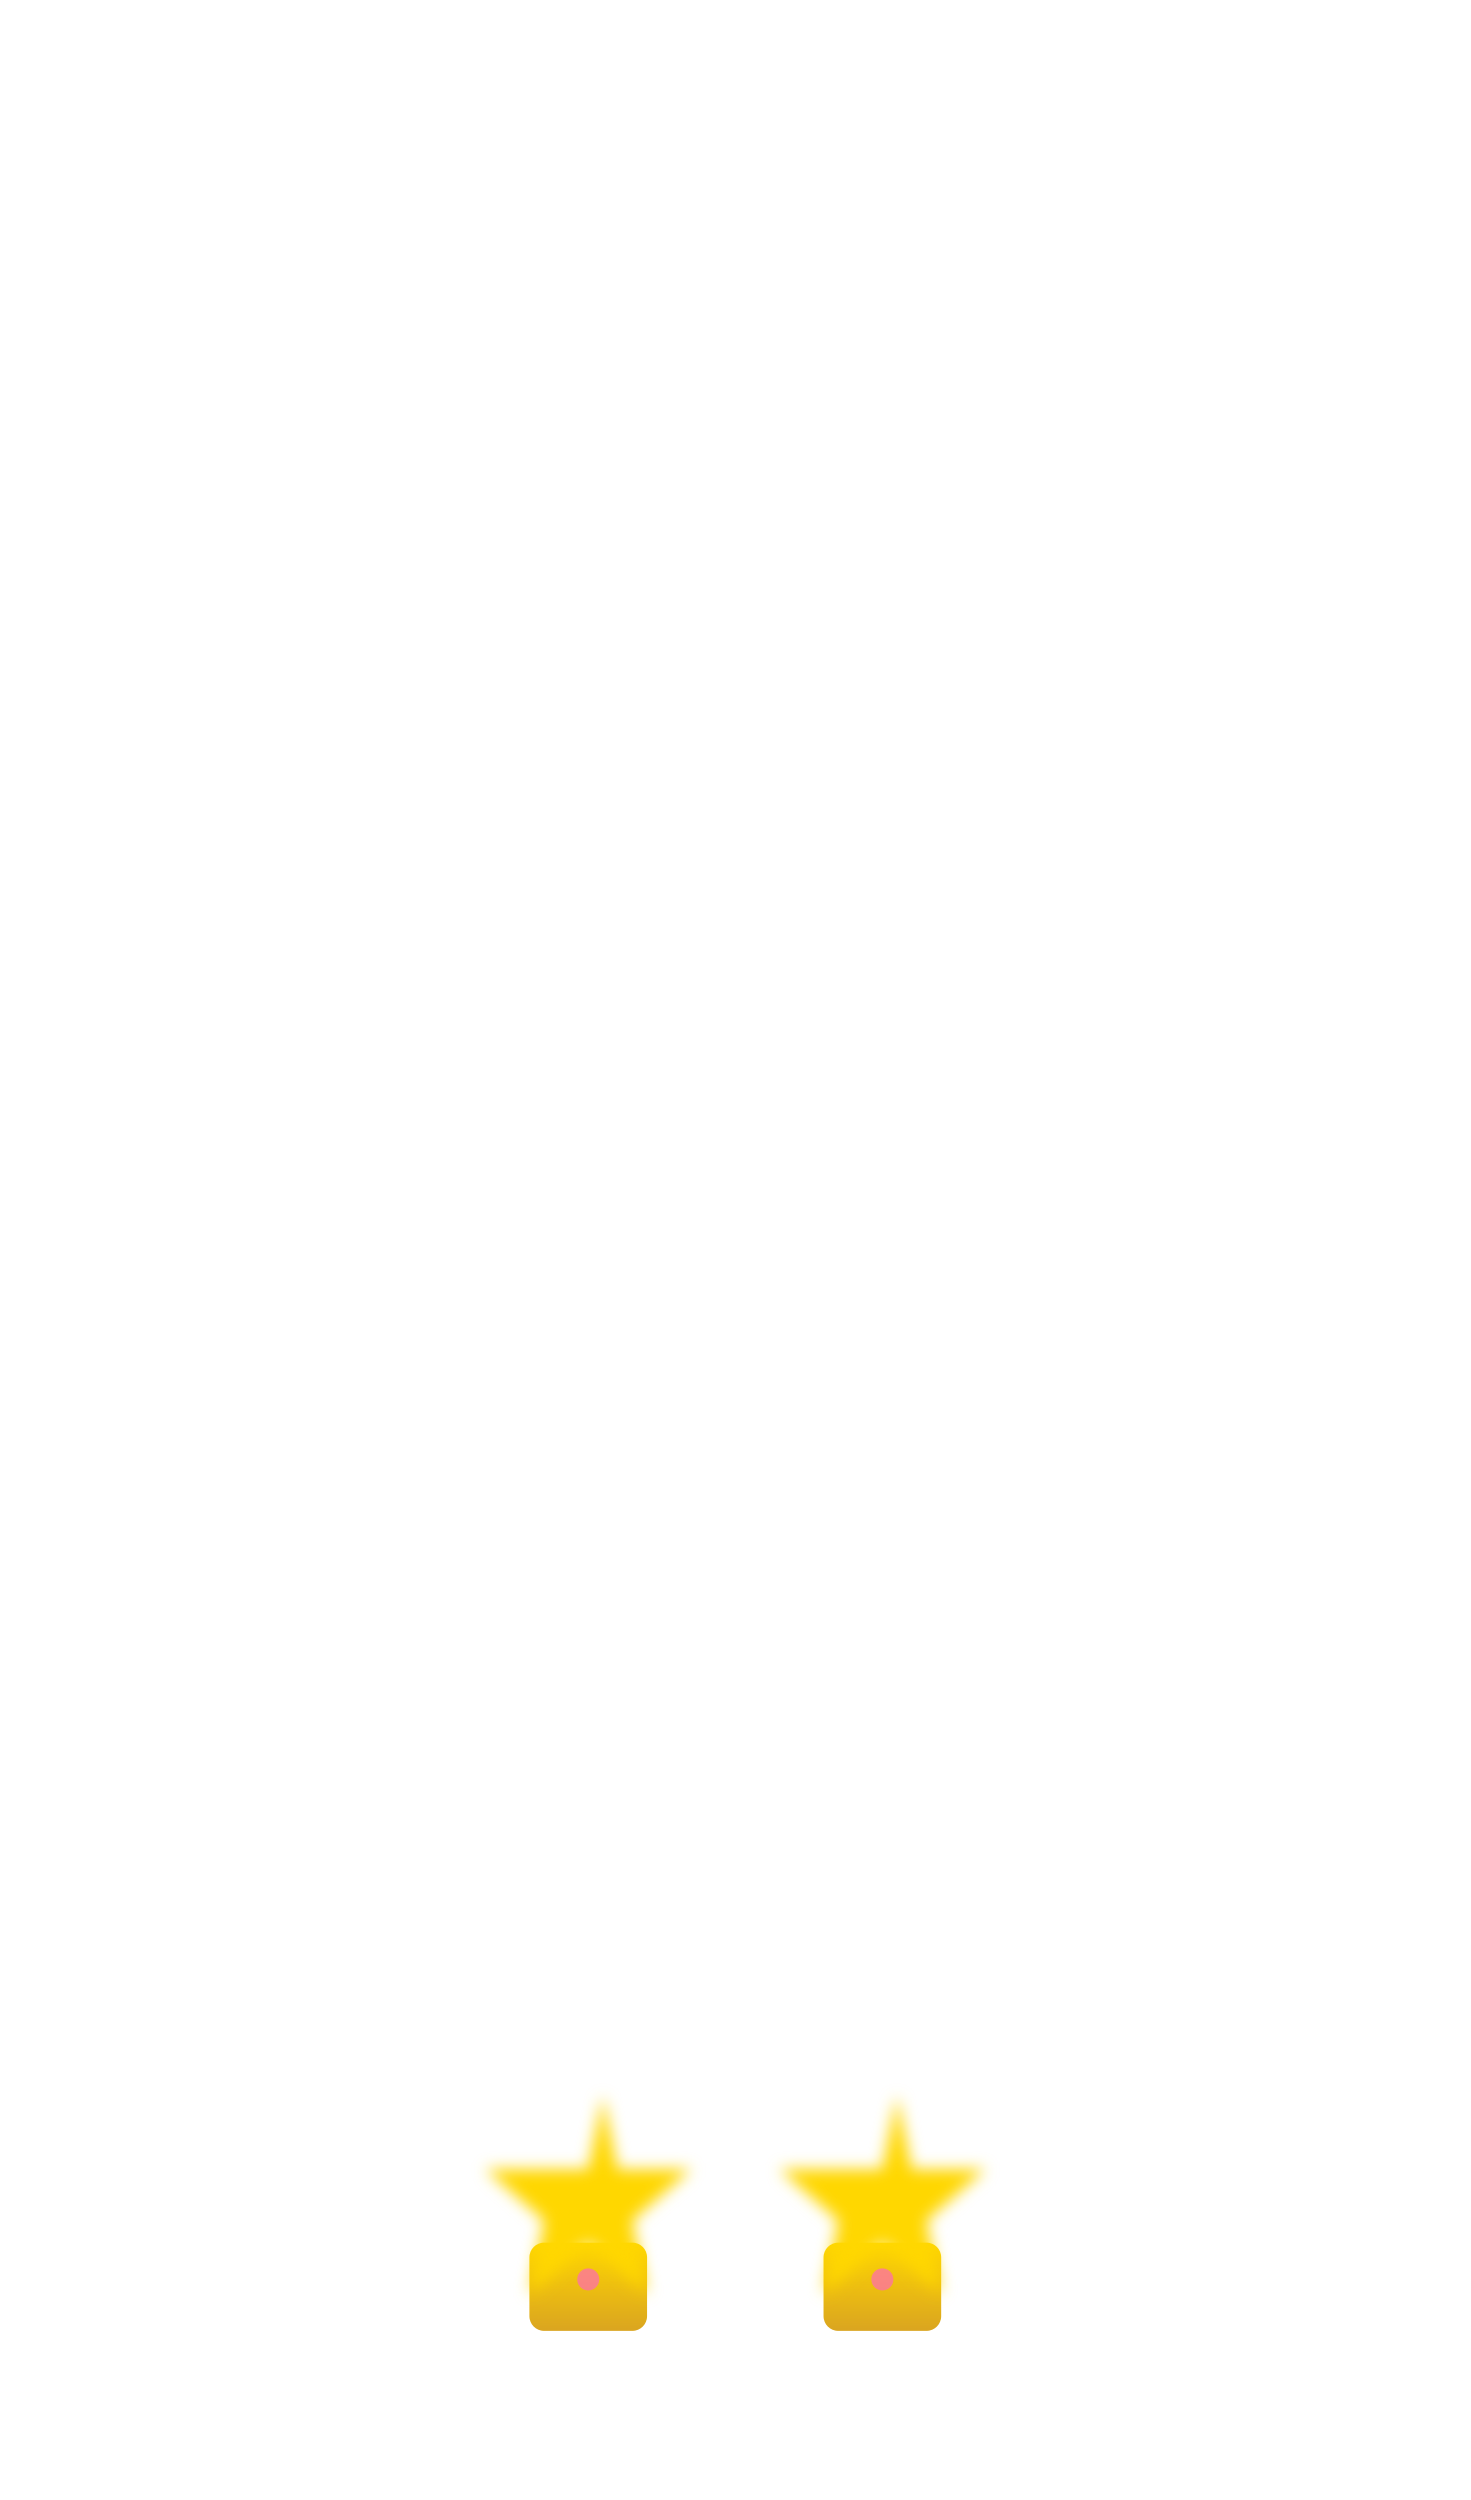
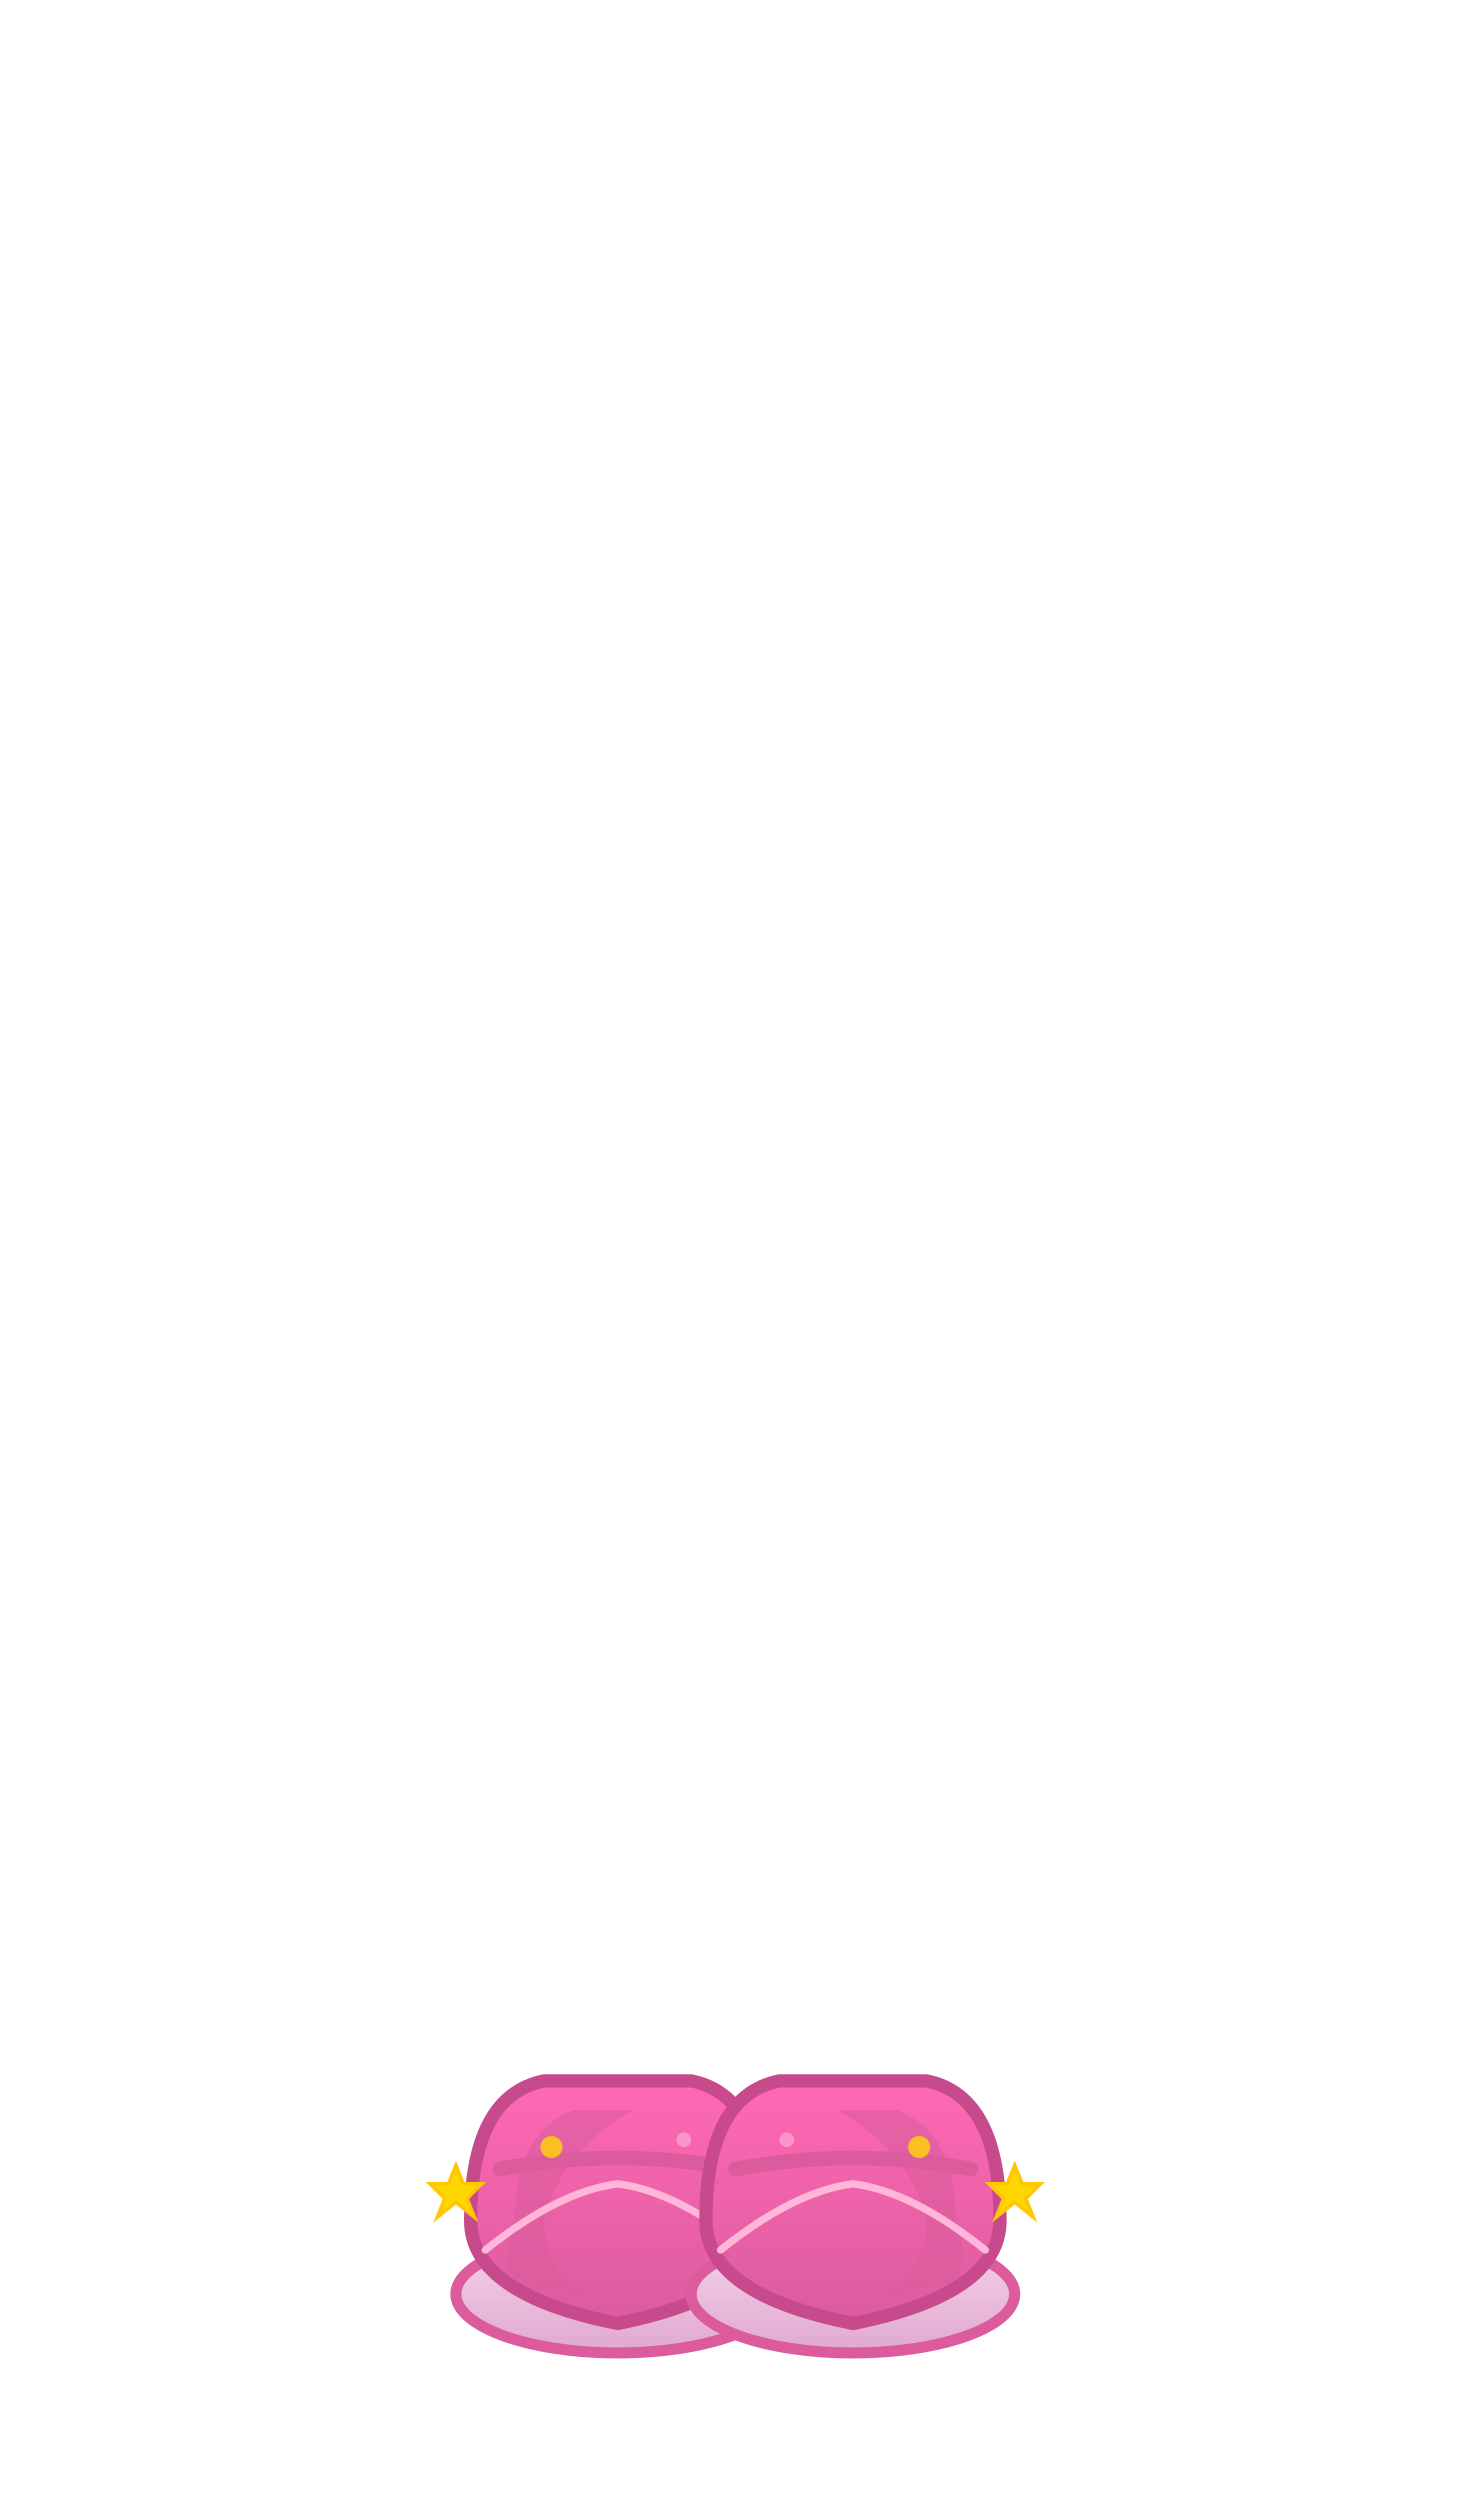
<svg xmlns="http://www.w3.org/2000/svg" viewBox="0 0 200 340">
  <defs>
-     <linearGradient id="ps-grad" x1="0" y1="0" x2="0" y2="1">
-       <stop offset="0%" stop-color="#FFD700" />
-       <stop offset="100%" stop-color="#DAA520" />
+     <linearGradient id="ps-platform-sole" x1="0" y1="0" x2="0" y2="1">
+       <stop offset="0%" stop-color="#F5D5E8" />
+       <stop offset="100%" stop-color="#E0A8D0" />
    </linearGradient>
-     <filter id="ps-glow">
-       <feGaussianBlur in="SourceGraphic" stdDeviation="1" />
-     </filter>
+     <linearGradient id="ps-shoe-body" x1="0" y1="0" x2="0" y2="1">
+       <stop offset="0%" stop-color="#FF69B4" />
+       <stop offset="100%" stop-color="#DB5B9D" />
+     </linearGradient>
  </defs>
+   <style>
+     .ps-sole{fill:url(#ps-platform-sole);stroke:#DB5B9D;stroke-width:1.5;stroke-linejoin:round}
+     .ps-body{fill:url(#ps-shoe-body);stroke:#C74A8C;stroke-width:1.8;stroke-linejoin:round}
+     .ps-shade{fill:#DB5B9D;stroke:none;opacity:0.6}
+     .ps-strap{fill:none;stroke:#DB5B9D;stroke-width:2;stroke-linecap:round}
+     .ps-detail{fill:none;stroke:#FFB6D9;stroke-width:1;stroke-linecap:round}
+   </style>
  <g id="clothing">
-     <rect x="72" y="305" width="16" height="12" fill="url(#ps-grad)" rx="2" />
-     <rect x="112" y="305" width="16" height="12" fill="url(#ps-grad)" rx="2" />
-     <polygon points="80,295 82,285 84,295 94,295 86,302 88,312 80,305 72,312 74,302 66,295" fill="#FFD700" filter="url(#ps-glow)" />
-     <polygon points="120,295 122,285 124,295 134,295 126,302 128,312 120,305 112,312 114,302 106,295" fill="#FFD700" filter="url(#ps-glow)" />
-     <circle cx="80" cy="310" r="1.5" fill="#FF69B4" opacity="0.7" />
-     <circle cx="120" cy="310" r="1.5" fill="#FF69B4" opacity="0.7" />
+     <ellipse cx="84" cy="312" rx="22" ry="8" class="ps-sole" />
+     <path d="M64 302 Q64 285 74 283 L94 283 Q104 285 104 302 Q104 312 84 316 Q64 312 64 302 Z" class="ps-body" />
+     <path d="M70 302 Q70 290 78 287 L86 287 Q76 293 74 302 Q74 310 82 313 L70 310 Q68 307 70 302 Z" class="ps-shade" />
+     <path d="M68 295 Q84 292 100 295" class="ps-strap" />
+     <g transform="translate(62, 298)">
+       <polygon points="0,-3.5 1,-1 3.5,-1 1.5,1 2.5,3.5 0,1.5 -2.5,3.5 -1.5,1 -3.5,-1 -1,-1" fill="#FFD700" stroke="#FFC700" stroke-width="0.5" />
+     </g>
+     <path d="M66 306 Q76 298 84 297 Q92 298 102 306" class="ps-detail" />
+     <circle cx="75" cy="292" r="1.5" fill="#FFD700" opacity="0.8" />
+     <circle cx="93" cy="291" r="1" fill="#FFB6D9" opacity="0.6" />
+     <ellipse cx="116" cy="312" rx="22" ry="8" class="ps-sole" />
+     <path d="M96 302 Q96 285 106 283 L126 283 Q136 285 136 302 Q136 312 116 316 Q96 312 96 302 Z" class="ps-body" />
+     <path d="M130 302 Q130 290 122 287 L114 287 Q124 293 126 302 Q126 310 118 313 L130 310 Q132 307 130 302 Z" class="ps-shade" />
+     <path d="M100 295 Q116 292 132 295" class="ps-strap" />
+     <g transform="translate(138, 298)">
+       <polygon points="0,-3.5 1,-1 3.5,-1 1.5,1 2.5,3.5 0,1.5 -2.5,3.5 -1.5,1 -3.5,-1 -1,-1" fill="#FFD700" stroke="#FFC700" stroke-width="0.5" />
+     </g>
+     <path d="M98 306 Q108 298 116 297 Q124 298 134 306" class="ps-detail" />
+     <circle cx="125" cy="292" r="1.5" fill="#FFD700" opacity="0.8" />
+     <circle cx="107" cy="291" r="1" fill="#FFB6D9" opacity="0.6" />
  </g>
</svg>
